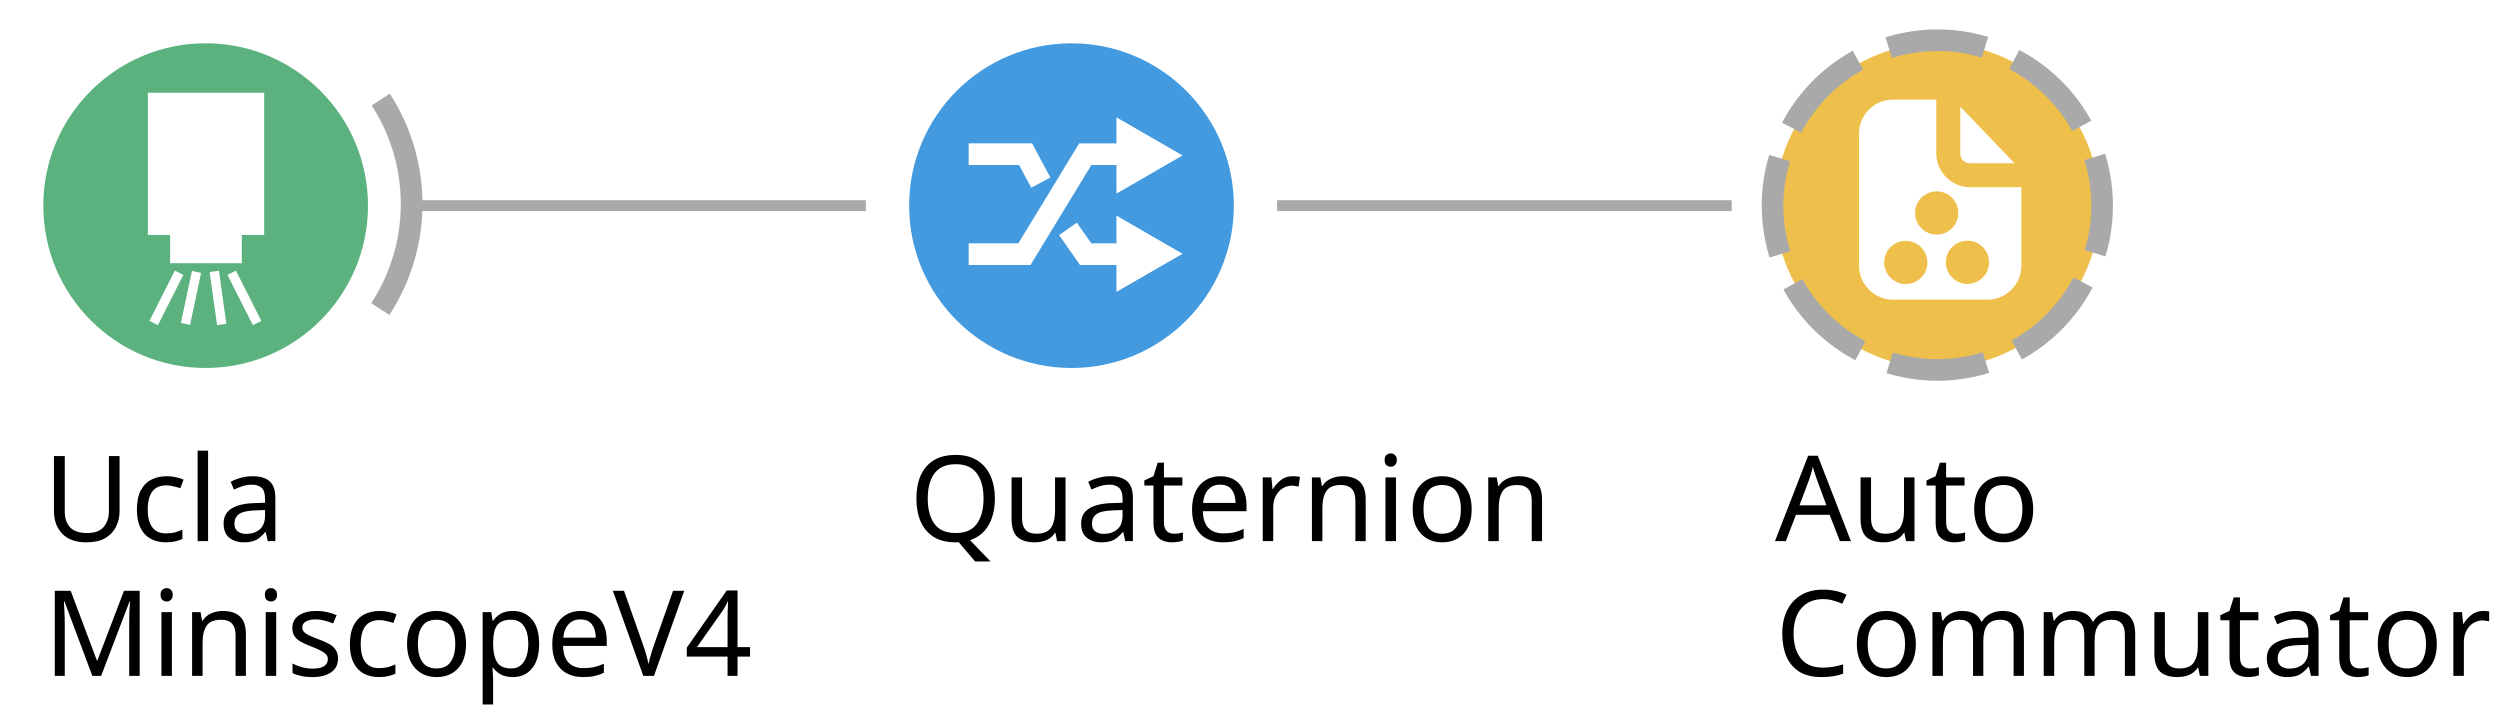
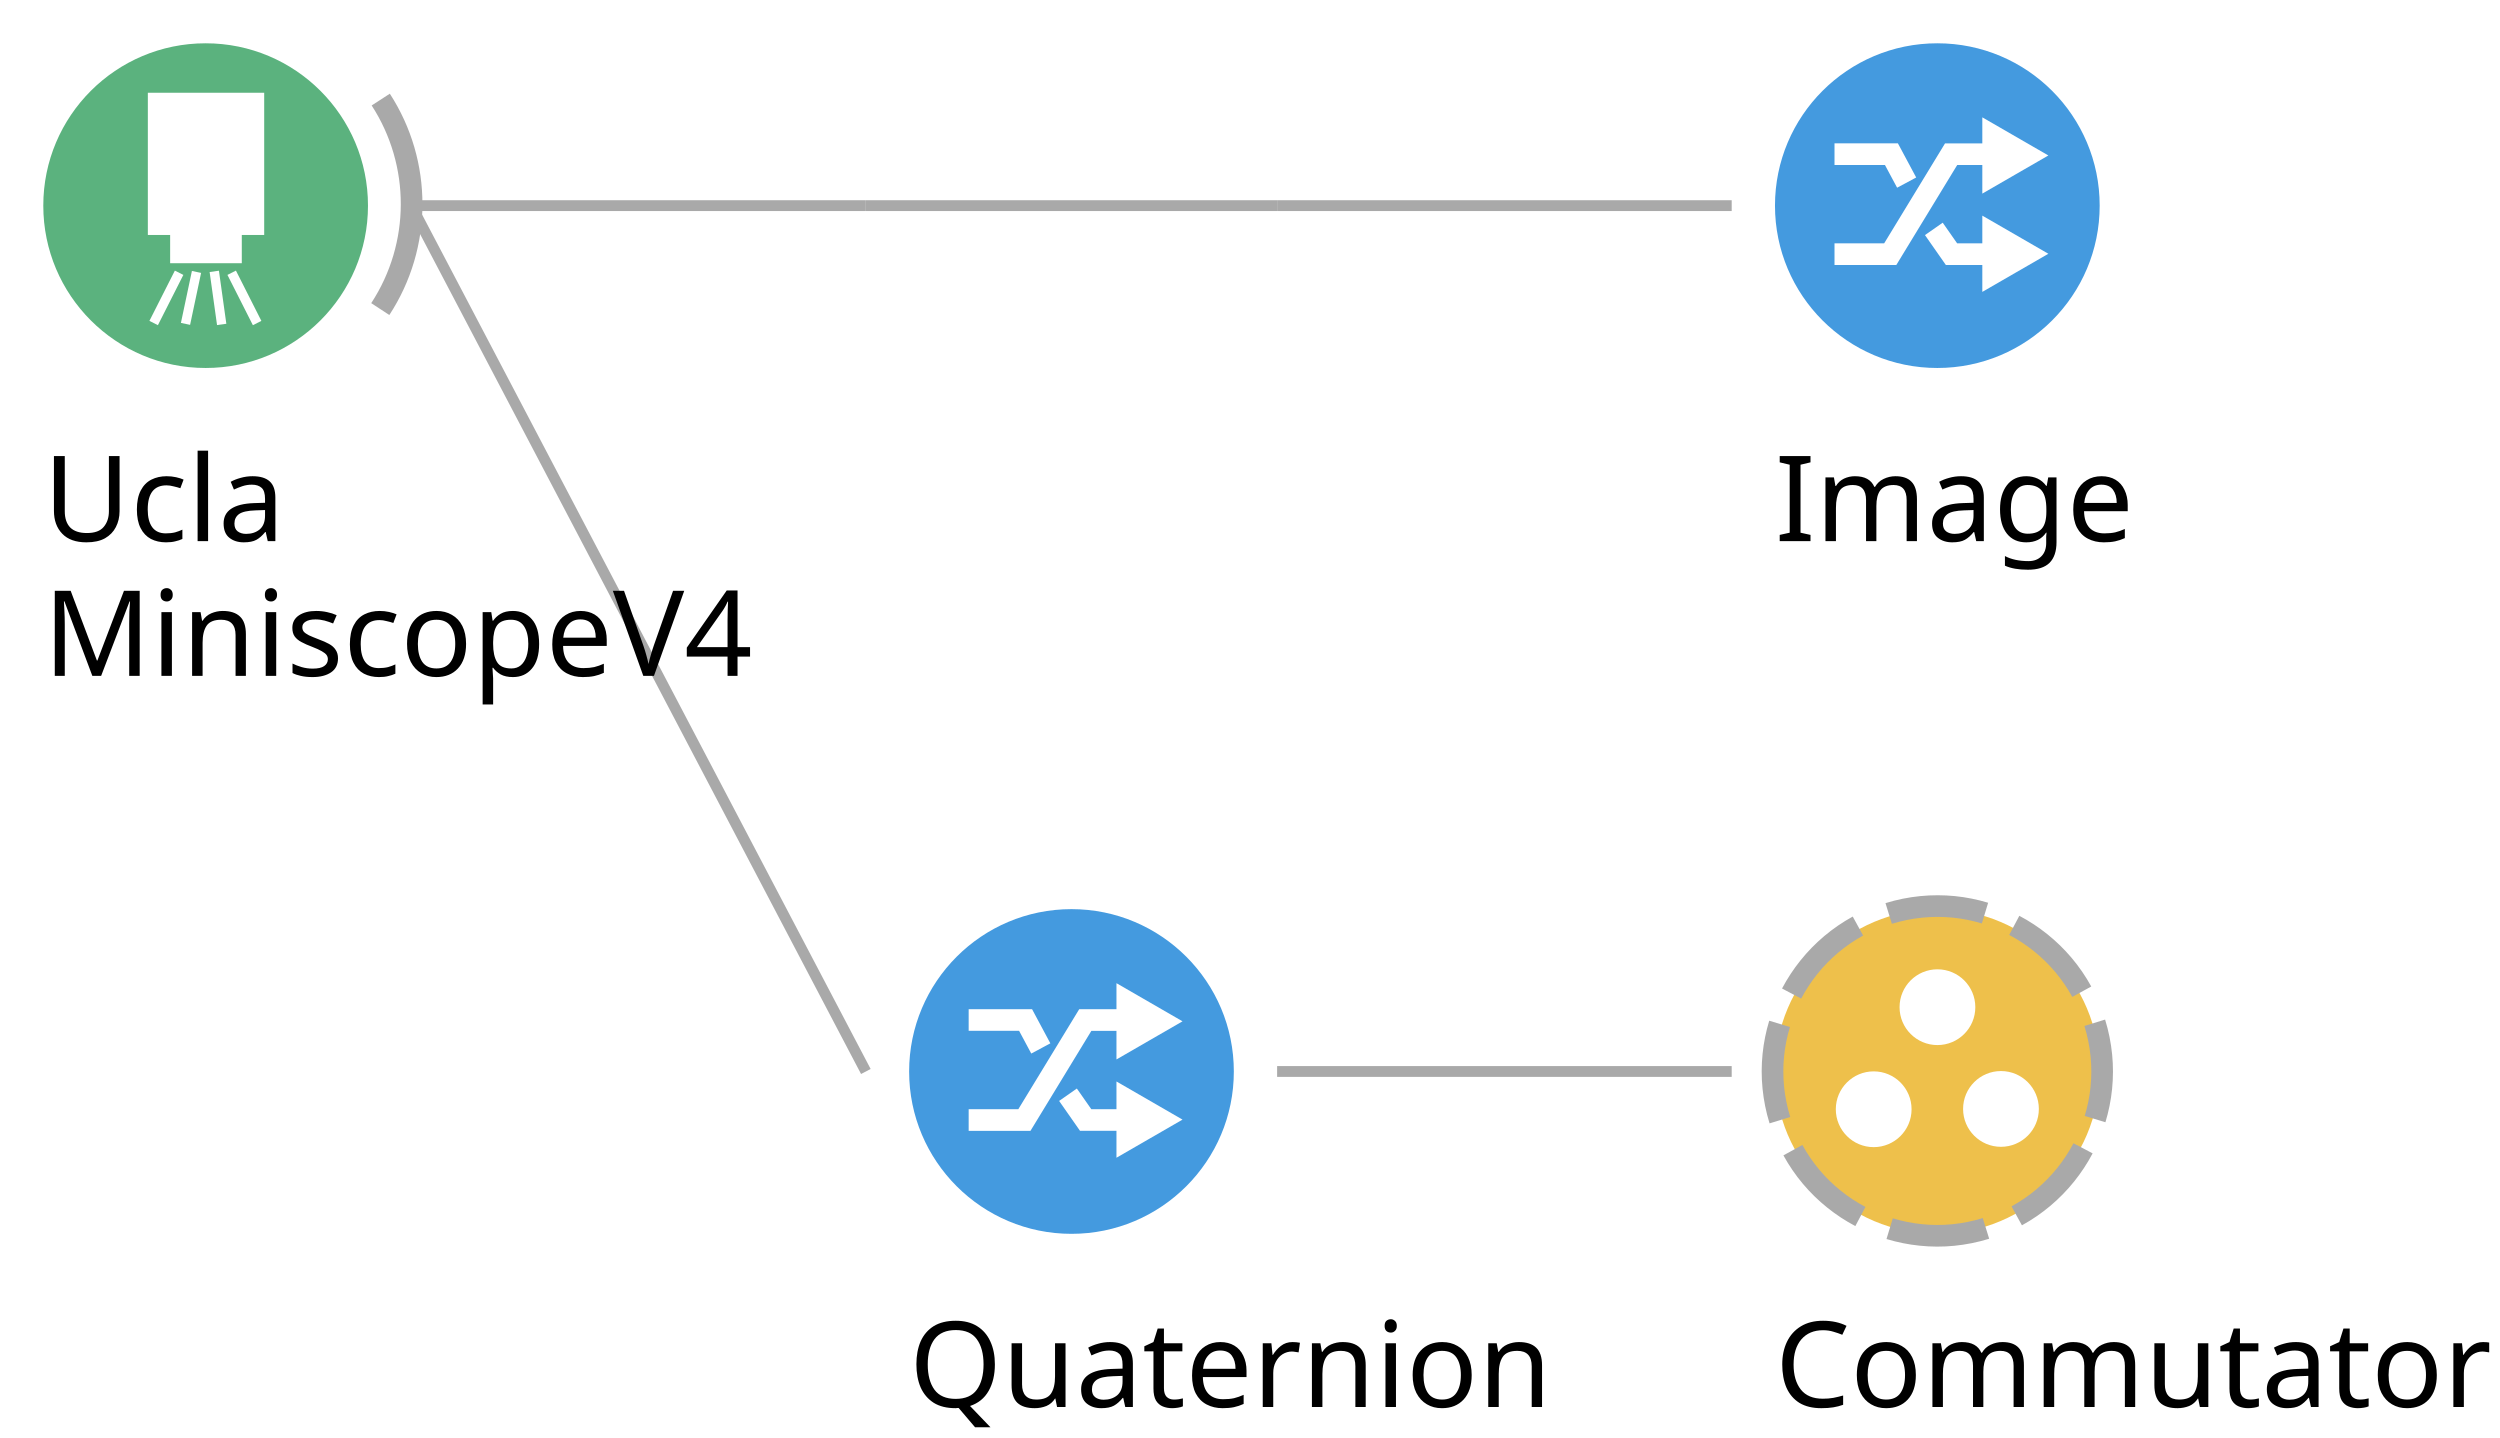
- <svg xmlns="http://www.w3.org/2000/svg" width="230.988" height="66.65" id="SvgGdi_output">
+ <svg xmlns="http://www.w3.org/2000/svg" width="230.988" height="132.825" id="SvgGdi_output">
  <rect id="background" height="100.00%" style="fill:rgb(255,255,255);" width="100.00%" y="0.00" x="0.00" />
  <g style="shape-rendering:auto;" id="root_group">
-     <line y1="19.00" style="stroke:rgb(169,169,169);fill:none;stroke-linecap:butt;stroke-miterlimit:9;opacity:1;stroke-width:1;stroke-linejoin:miter;" id="115" x2="160.00" y2="19.00" x1="118.00" />
-     <line y1="19.00" style="stroke:rgb(169,169,169);fill:none;stroke-linecap:butt;stroke-miterlimit:9;opacity:1;stroke-width:1;stroke-linejoin:miter;" id="116" x2="80.00" y2="19.00" x1="38.00" />
-     <ellipse id="117" cy="15.00" cx="15.00" transform="matrix(1.00 0.00 0.00 1.00 164.00 4.00 ) " rx="15.00" ry="15.00" style="stroke:none;opacity:1;fill:rgb(238,192,75);" />
-     <path style="stroke:rgb(169,169,169);fill:none;stroke-linecap:butt;stroke-miterlimit:9;opacity:1;stroke-width:2;stroke-linejoin:miter;" transform="matrix(1.00 0.00 0.00 1.00 164.00 4.00 ) " id="118" d="M 1.536 7.8 C 1.991 6.939 2.528 6.12 3.14 5.359 3.753 4.597 4.44 3.891 5.197 3.254 5.953 2.617 6.778 2.049 7.665 1.563 M 0.454 19.5 C 0.144 18.496 -0.057 17.483 -0.156 16.477 -0.255 15.47 -0.252 14.468 -0.153 13.484 -0.053 12.501 0.141 11.535 0.425 10.599 M 7.892 28.399 C 7.031 27.945 6.213 27.408 5.451 26.795 4.689 26.183 3.983 25.495 3.346 24.739 2.71 23.983 2.142 23.157 1.655 22.27 M 19.494 29.499 C 18.49 29.81 17.478 30.01 16.471 30.11 15.464 30.208 14.463 30.205 13.479 30.102 12.495 30.003 11.529 29.808 10.594 29.524 M 28.464 22.099 C 28.009 22.961 27.472 23.779 26.86 24.541 26.247 25.303 25.559 26.008 24.803 26.645 24.047 27.282 23.222 27.85 22.335 28.337 M 29.546 10.499 C 29.856 11.504 30.057 12.516 30.156 13.522 30.255 14.529 30.251 15.531 30.152 16.515 30.053 17.499 29.858 18.465 29.574 19.4 M 22.108 1.5 C 22.969 1.955 23.787 2.492 24.549 3.104 25.311 3.716 26.017 4.404 26.654 5.16 27.291 5.917 27.859 6.742 28.345 7.629 M 10.505 0.4 C 11.509 0.09 12.521 -0.111 13.528 -0.21 14.535 -0.309 15.536 -0.306 16.52 -0.21 17.504 -0.111 18.47 0.084 19.405 0.367 " />
-     <path style="stroke:none;fill-rule:evenodd;opacity:1;fill:rgb(255,255,255);" transform="matrix(1.00 0.00 0.00 1.00 164.00 4.00 ) " id="119" d="M 17.123 5.859 17.123 10.184 C 17.123 10.701 17.506 11.082 18.023 11.082 L 22.129 11.082 z " />
-     <path style="stroke:none;fill-rule:evenodd;opacity:1;fill:rgb(255,255,255);" transform="matrix(1.00 0.00 0.00 1.00 164.00 4.00 ) " id="120" d="M 12.084 18.254 C 13.185 18.254 14.082 19.149 14.082 20.25 14.082 21.352 13.185 22.248 12.084 22.248 10.983 22.248 10.086 21.351 10.086 20.25 10.086 19.149 10.983 18.254 12.084 18.254 z M 17.783 18.238 C 18.885 18.238 19.781 19.135 19.781 20.236 19.781 21.338 18.885 22.234 17.783 22.234 16.682 22.234 15.785 21.338 15.785 20.236 15.785 19.135 16.682 18.238 17.783 18.238 z M 14.941 13.68 C 16.043 13.68 16.939 14.576 16.939 15.678 16.939 16.779 16.043 17.676 14.941 17.676 13.84 17.676 12.943 16.779 12.943 15.678 12.943 14.576 13.84 13.68 14.941 13.68 z M 10.883 5.205 C 9.175 5.205 7.766 6.615 7.766 8.322 L 7.766 20.566 C 7.766 22.274 9.175 23.682 10.883 23.682 L 19.648 23.682 C 21.356 23.682 22.766 22.274 22.766 20.566 L 22.766 13.299 18.023 13.299 C 16.316 13.299 14.906 11.891 14.906 10.184 L 14.906 5.205 z " />
-     <text id="121" transform="matrix(1.00 0.00 0.00 1.00 0.00 0.00 ) " x="164.00px" y="39.00px" style="stroke:none;clip-path:url(#123_text_clipper);font-family:Microsoft Sans Serif;fill:rgb(0,0,0);font-size:8.25pt;opacity:1;">
-       <tspan dy="8.25pt" id="125">Auto</tspan>
+     <line y1="19.00" style="stroke:rgb(169,169,169);fill:none;stroke-linecap:butt;stroke-miterlimit:9;opacity:1;stroke-width:1;stroke-linejoin:miter;" id="66" x2="160.00" y2="19.00" x1="118.00" />
+     <line y1="99.00" style="stroke:rgb(169,169,169);fill:none;stroke-linecap:butt;stroke-miterlimit:9;opacity:1;stroke-width:1;stroke-linejoin:miter;" id="67" x2="160.00" y2="99.00" x1="118.00" />
+     <line y1="19.00" style="stroke:rgb(169,169,169);fill:none;stroke-linecap:butt;stroke-miterlimit:9;opacity:1;stroke-width:1;stroke-linejoin:miter;" id="68" x2="80.00" y2="99.00" x1="38.00" />
+     <line y1="19.00" style="stroke:rgb(169,169,169);fill:none;stroke-linecap:butt;stroke-miterlimit:9;opacity:1;stroke-width:1;stroke-linejoin:miter;" id="69" x2="80.00" y2="19.00" x1="38.00" />
+     <ellipse id="70" cy="15.00" cx="15.00" transform="matrix(1.00 0.00 0.00 1.00 164.00 4.00 ) " rx="15.00" ry="15.00" style="stroke:none;opacity:1;fill:rgb(68,154,223);" />
+     <path d="M 19.156 13.888 19.156 10.365 19.156 6.841 25.259 10.365 22.207 12.126 z " style="stroke:none;fill-rule:evenodd;opacity:1;fill:rgb(255,255,255);" transform="matrix(1.00 0.00 0.00 1.00 164.00 4.00 ) " id="71" />
+     <path d="M 19.156 22.97 19.156 19.447 19.156 15.923 25.259 19.447 22.207 21.208 z " style="stroke:none;fill-rule:evenodd;opacity:1;fill:rgb(255,255,255);" transform="matrix(1.00 0.00 0.00 1.00 164.00 4.00 ) " id="72" />
+     <path d="M 5.5 19.484 10.649 19.484 16.274 10.248 19.373 10.248 M 14.677 17.148 16.309 19.483 19.22 19.483 M 5.5 10.244 10.759 10.244 12.165 12.871 " style="stroke:rgb(255,255,255);fill:none;stroke-linecap:butt;stroke-miterlimit:9;opacity:1;stroke-width:2;stroke-linejoin:miter;" transform="matrix(1.00 0.00 0.00 1.00 164.00 4.00 ) " id="73" />
+     <text id="74" transform="matrix(1.00 0.00 0.00 1.00 0.00 0.00 ) " x="164.00px" y="39.00px" style="stroke:none;clip-path:url(#76_text_clipper);font-family:Microsoft Sans Serif;fill:rgb(0,0,0);font-size:8.25pt;opacity:1;">
+       <tspan dy="8.25pt" id="78">Image</tspan>
    </text>
-     <text id="127" transform="matrix(1.00 0.00 0.00 1.00 0.00 0.00 ) " x="164.00px" y="51.45px" style="stroke:none;clip-path:url(#129_text_clipper);font-family:Microsoft Sans Serif;fill:rgb(0,0,0);font-size:8.25pt;opacity:1;">
-       <tspan dy="8.25pt" id="131">Commutator</tspan>
+     <ellipse id="80" cy="15.00" cx="15.00" transform="matrix(1.00 0.00 0.00 1.00 164.00 84.00 ) " rx="15.00" ry="15.00" style="stroke:none;opacity:1;fill:rgb(238,192,75);" />
+     <path style="stroke:rgb(169,169,169);fill:none;stroke-linecap:butt;stroke-miterlimit:9;opacity:1;stroke-width:2;stroke-linejoin:miter;" transform="matrix(1.00 0.00 0.00 1.00 164.00 84.00 ) " id="81" d="M 1.536 7.8 C 1.991 6.939 2.528 6.12 3.14 5.359 3.753 4.597 4.44 3.891 5.197 3.254 5.953 2.617 6.778 2.049 7.665 1.563 M 0.454 19.5 C 0.144 18.496 -0.057 17.483 -0.156 16.477 -0.255 15.47 -0.252 14.468 -0.153 13.484 -0.053 12.501 0.141 11.535 0.425 10.599 M 7.892 28.399 C 7.031 27.945 6.213 27.408 5.451 26.795 4.689 26.183 3.983 25.495 3.346 24.739 2.71 23.983 2.142 23.157 1.655 22.27 M 19.494 29.499 C 18.49 29.81 17.478 30.01 16.471 30.11 15.464 30.208 14.463 30.205 13.479 30.102 12.495 30.003 11.529 29.808 10.594 29.524 M 28.464 22.099 C 28.009 22.961 27.472 23.779 26.86 24.541 26.247 25.303 25.559 26.008 24.803 26.645 24.047 27.282 23.222 27.85 22.335 28.337 M 29.546 10.499 C 29.856 11.504 30.057 12.516 30.156 13.522 30.255 14.529 30.251 15.531 30.152 16.515 30.053 17.499 29.858 18.465 29.574 19.4 M 22.108 1.5 C 22.969 1.955 23.787 2.492 24.549 3.104 25.311 3.716 26.017 4.404 26.654 5.16 27.291 5.917 27.859 6.742 28.345 7.629 M 10.505 0.4 C 11.509 0.09 12.521 -0.111 13.528 -0.21 14.535 -0.309 15.536 -0.306 16.52 -0.21 17.504 -0.111 18.47 0.084 19.405 0.367 " />
+     <ellipse id="82" cy="9.06" cx="15.01" transform="matrix(1.00 0.00 0.00 1.00 164.00 84.00 ) " rx="3.50" ry="3.50" style="stroke:none;opacity:1;fill:rgb(255,255,255);" />
+     <ellipse id="83" cy="18.49" cx="9.12" transform="matrix(1.00 0.00 0.00 1.00 164.00 84.00 ) " rx="3.50" ry="3.50" style="stroke:none;opacity:1;fill:rgb(255,255,255);" />
+     <ellipse id="84" cy="18.46" cx="20.88" transform="matrix(1.00 0.00 0.00 1.00 164.00 84.00 ) " rx="3.50" ry="3.50" style="stroke:none;opacity:1;fill:rgb(255,255,255);" />
+     <text id="85" transform="matrix(1.00 0.00 0.00 1.00 0.00 0.00 ) " x="164.00px" y="119.00px" style="stroke:none;clip-path:url(#87_text_clipper);font-family:Microsoft Sans Serif;fill:rgb(0,0,0);font-size:8.25pt;opacity:1;">
+       <tspan dy="8.25pt" id="89">Commutator</tspan>
    </text>
-     <ellipse id="133" cy="15.00" cx="15.00" transform="matrix(1.00 0.00 0.00 1.00 84.00 4.00 ) " rx="15.00" ry="15.00" style="stroke:none;opacity:1;fill:rgb(68,154,223);" />
-     <path style="stroke:none;fill-rule:evenodd;opacity:1;fill:rgb(255,255,255);" transform="matrix(1.00 0.00 0.00 1.00 84.00 4.00 ) " id="134" d="M 19.156 13.888 19.156 10.365 19.156 6.841 25.259 10.365 22.207 12.126 z " />
-     <path style="stroke:none;fill-rule:evenodd;opacity:1;fill:rgb(255,255,255);" transform="matrix(1.00 0.00 0.00 1.00 84.00 4.00 ) " id="135" d="M 19.156 22.97 19.156 19.447 19.156 15.923 25.259 19.447 22.207 21.208 z " />
-     <path transform="matrix(1.00 0.00 0.00 1.00 84.00 4.00 ) " id="136" style="stroke:rgb(255,255,255);fill:none;stroke-linecap:butt;stroke-miterlimit:9;opacity:1;stroke-width:2;stroke-linejoin:miter;" d="M 5.5 19.484 10.649 19.484 16.274 10.248 19.373 10.248 M 14.677 17.148 16.309 19.483 19.22 19.483 M 5.5 10.244 10.759 10.244 12.165 12.871 " />
-     <text id="137" transform="matrix(1.00 0.00 0.00 1.00 0.00 0.00 ) " x="84.00px" y="39.00px" style="stroke:none;clip-path:url(#139_text_clipper);font-family:Microsoft Sans Serif;fill:rgb(0,0,0);font-size:8.25pt;opacity:1;">
-       <tspan dy="8.25pt" id="141">Quaternion</tspan>
+     <line y1="19.00" style="stroke:rgb(169,169,169);fill:none;stroke-linecap:butt;stroke-miterlimit:9;opacity:1;stroke-width:1;stroke-linejoin:miter;" id="91" x2="118.00" y2="19.00" x1="80.00" />
+     <ellipse id="92" cy="15.00" cx="15.00" transform="matrix(1.00 0.00 0.00 1.00 84.00 84.00 ) " rx="15.00" ry="15.00" style="stroke:none;opacity:1;fill:rgb(68,154,223);" />
+     <path d="M 19.156 13.888 19.156 10.365 19.156 6.841 25.259 10.365 22.207 12.126 z " style="stroke:none;fill-rule:evenodd;opacity:1;fill:rgb(255,255,255);" transform="matrix(1.00 0.00 0.00 1.00 84.00 84.00 ) " id="93" />
+     <path d="M 19.156 22.97 19.156 19.447 19.156 15.923 25.259 19.447 22.207 21.208 z " style="stroke:none;fill-rule:evenodd;opacity:1;fill:rgb(255,255,255);" transform="matrix(1.00 0.00 0.00 1.00 84.00 84.00 ) " id="94" />
+     <path d="M 5.5 19.484 10.649 19.484 16.274 10.248 19.373 10.248 M 14.677 17.148 16.309 19.483 19.22 19.483 M 5.5 10.244 10.759 10.244 12.165 12.871 " style="stroke:rgb(255,255,255);fill:none;stroke-linecap:butt;stroke-miterlimit:9;opacity:1;stroke-width:2;stroke-linejoin:miter;" transform="matrix(1.00 0.00 0.00 1.00 84.00 84.00 ) " id="95" />
+     <text id="96" transform="matrix(1.00 0.00 0.00 1.00 0.00 0.00 ) " x="84.00px" y="119.00px" style="stroke:none;clip-path:url(#98_text_clipper);font-family:Microsoft Sans Serif;fill:rgb(0,0,0);font-size:8.25pt;opacity:1;">
+       <tspan dy="8.25pt" id="100">Quaternion</tspan>
    </text>
-     <path style="stroke:rgb(169,169,169);fill:none;stroke-linecap:butt;stroke-miterlimit:9;opacity:1;stroke-width:2;stroke-linejoin:miter;" transform="matrix(1.00 0.00 0.00 1.00 4.00 4.00 ) " id="143" d="M 31.179 5.2 C 34.998 11.092 34.981 18.682 31.136 24.557 " />
-     <ellipse id="144" cy="15.00" cx="15.00" transform="matrix(1.00 0.00 0.00 1.00 4.00 4.00 ) " rx="15.00" ry="15.00" style="stroke:none;opacity:1;fill:rgb(91,178,126);" />
-     <rect id="145" height="13.14" style="stroke:none;opacity:1;fill:rgb(255,255,255);" transform="matrix(1.00 0.00 0.00 1.00 4.00 4.00 ) " width="10.75" y="4.57" x="9.66" />
-     <rect id="146" height="3.64" style="stroke:none;opacity:1;fill:rgb(255,255,255);" transform="matrix(1.00 0.00 0.00 1.00 4.00 4.00 ) " width="6.62" y="16.68" x="11.72" />
-     <path style="stroke:rgb(255,255,255);fill:none;stroke-linecap:butt;stroke-miterlimit:9;opacity:1;stroke-width:0.879;stroke-linejoin:miter;" transform="matrix(1.00 0.00 0.00 1.00 4.00 4.00 ) " id="147" d="M 12.549 21.201 10.197 25.847 " />
-     <path style="stroke:rgb(255,255,255);fill:none;stroke-linecap:butt;stroke-miterlimit:9;opacity:1;stroke-width:0.867;stroke-linejoin:miter;" transform="matrix(1.00 0.00 0.00 1.00 4.00 4.00 ) " id="148" d="M 14.156 21.125 13.14 25.924 " />
-     <path style="stroke:rgb(255,255,255);fill:none;stroke-linecap:butt;stroke-miterlimit:9;opacity:1;stroke-width:0.879;stroke-linejoin:miter;" transform="matrix(1.00 0.00 0.00 1.00 4.00 4.00 ) " id="149" d="M 17.406 21.201 19.757 25.847 " />
-     <path style="stroke:rgb(255,255,255);fill:none;stroke-linecap:butt;stroke-miterlimit:9;opacity:1;stroke-width:0.867;stroke-linejoin:miter;" transform="matrix(1.00 0.00 0.00 1.00 4.00 4.00 ) " id="150" d="M 15.798 21.073 16.483 25.975 " />
-     <text id="151" transform="matrix(1.00 0.00 0.00 1.00 0.00 0.00 ) " x="4.00px" y="39.00px" style="stroke:none;clip-path:url(#153_text_clipper);font-family:Microsoft Sans Serif;fill:rgb(0,0,0);font-size:8.25pt;opacity:1;">
-       <tspan dy="8.25pt" id="155">Ucla</tspan>
+     <path style="stroke:rgb(169,169,169);fill:none;stroke-linecap:butt;stroke-miterlimit:9;opacity:1;stroke-width:2;stroke-linejoin:miter;" transform="matrix(1.00 0.00 0.00 1.00 4.00 4.00 ) " id="102" d="M 31.179 5.2 C 34.998 11.092 34.981 18.682 31.136 24.557 " />
+     <ellipse id="103" cy="15.00" cx="15.00" transform="matrix(1.00 0.00 0.00 1.00 4.00 4.00 ) " rx="15.00" ry="15.00" style="stroke:none;opacity:1;fill:rgb(91,178,126);" />
+     <rect id="104" height="13.14" style="stroke:none;opacity:1;fill:rgb(255,255,255);" transform="matrix(1.00 0.00 0.00 1.00 4.00 4.00 ) " width="10.75" y="4.57" x="9.66" />
+     <rect id="105" height="3.64" style="stroke:none;opacity:1;fill:rgb(255,255,255);" transform="matrix(1.00 0.00 0.00 1.00 4.00 4.00 ) " width="6.62" y="16.68" x="11.72" />
+     <path style="stroke:rgb(255,255,255);fill:none;stroke-linecap:butt;stroke-miterlimit:9;opacity:1;stroke-width:0.879;stroke-linejoin:miter;" transform="matrix(1.00 0.00 0.00 1.00 4.00 4.00 ) " id="106" d="M 12.549 21.201 10.197 25.847 " />
+     <path style="stroke:rgb(255,255,255);fill:none;stroke-linecap:butt;stroke-miterlimit:9;opacity:1;stroke-width:0.867;stroke-linejoin:miter;" transform="matrix(1.00 0.00 0.00 1.00 4.00 4.00 ) " id="107" d="M 14.156 21.125 13.14 25.924 " />
+     <path style="stroke:rgb(255,255,255);fill:none;stroke-linecap:butt;stroke-miterlimit:9;opacity:1;stroke-width:0.879;stroke-linejoin:miter;" transform="matrix(1.00 0.00 0.00 1.00 4.00 4.00 ) " id="108" d="M 17.406 21.201 19.757 25.847 " />
+     <path style="stroke:rgb(255,255,255);fill:none;stroke-linecap:butt;stroke-miterlimit:9;opacity:1;stroke-width:0.867;stroke-linejoin:miter;" transform="matrix(1.00 0.00 0.00 1.00 4.00 4.00 ) " id="109" d="M 15.798 21.073 16.483 25.975 " />
+     <text id="110" transform="matrix(1.00 0.00 0.00 1.00 0.00 0.00 ) " x="4.00px" y="39.00px" style="stroke:none;clip-path:url(#112_text_clipper);font-family:Microsoft Sans Serif;fill:rgb(0,0,0);font-size:8.25pt;opacity:1;">
+       <tspan dy="8.25pt" id="114">Ucla</tspan>
    </text>
-     <text id="157" transform="matrix(1.00 0.00 0.00 1.00 0.00 0.00 ) " x="4.00px" y="51.45px" style="stroke:none;clip-path:url(#159_text_clipper);font-family:Microsoft Sans Serif;fill:rgb(0,0,0);font-size:8.25pt;opacity:1;">
-       <tspan dy="8.25pt" id="161">MiniscopeV4</tspan>
+     <text id="116" transform="matrix(1.00 0.00 0.00 1.00 0.00 0.00 ) " x="4.00px" y="51.45px" style="stroke:none;clip-path:url(#118_text_clipper);font-family:Microsoft Sans Serif;fill:rgb(0,0,0);font-size:8.25pt;opacity:1;">
+       <tspan dy="8.25pt" id="120">MiniscopeV4</tspan>
    </text>
  </g>
  <defs id="clips_hatches_and_gradients">
-     <clipPath id="123_text_clipper">
-       <rect x="164.00" y="39.00" width="65.99" height="27.65" id="124" />
+     <clipPath id="76_text_clipper">
+       <rect x="164.00" y="39.00" width="35.15" height="13.83" id="77" />
    </clipPath>
-     <clipPath id="129_text_clipper">
-       <rect x="164.00" y="51.45" width="65.99" height="27.65" id="130" />
+     <clipPath id="87_text_clipper">
+       <rect x="164.00" y="119.00" width="65.99" height="13.83" id="88" />
    </clipPath>
-     <clipPath id="139_text_clipper">
-       <rect x="84.00" y="39.00" width="59.78" height="13.83" id="140" />
+     <clipPath id="98_text_clipper">
+       <rect x="84.00" y="119.00" width="59.78" height="13.83" id="99" />
    </clipPath>
-     <clipPath id="153_text_clipper">
-       <rect x="4.00" y="39.00" width="68.66" height="27.65" id="154" />
+     <clipPath id="112_text_clipper">
+       <rect x="4.00" y="39.00" width="68.66" height="27.65" id="113" />
    </clipPath>
-     <clipPath id="159_text_clipper">
-       <rect x="4.00" y="51.45" width="68.66" height="27.65" id="160" />
+     <clipPath id="118_text_clipper">
+       <rect x="4.00" y="51.45" width="68.66" height="27.65" id="119" />
    </clipPath>
  </defs>
</svg>
